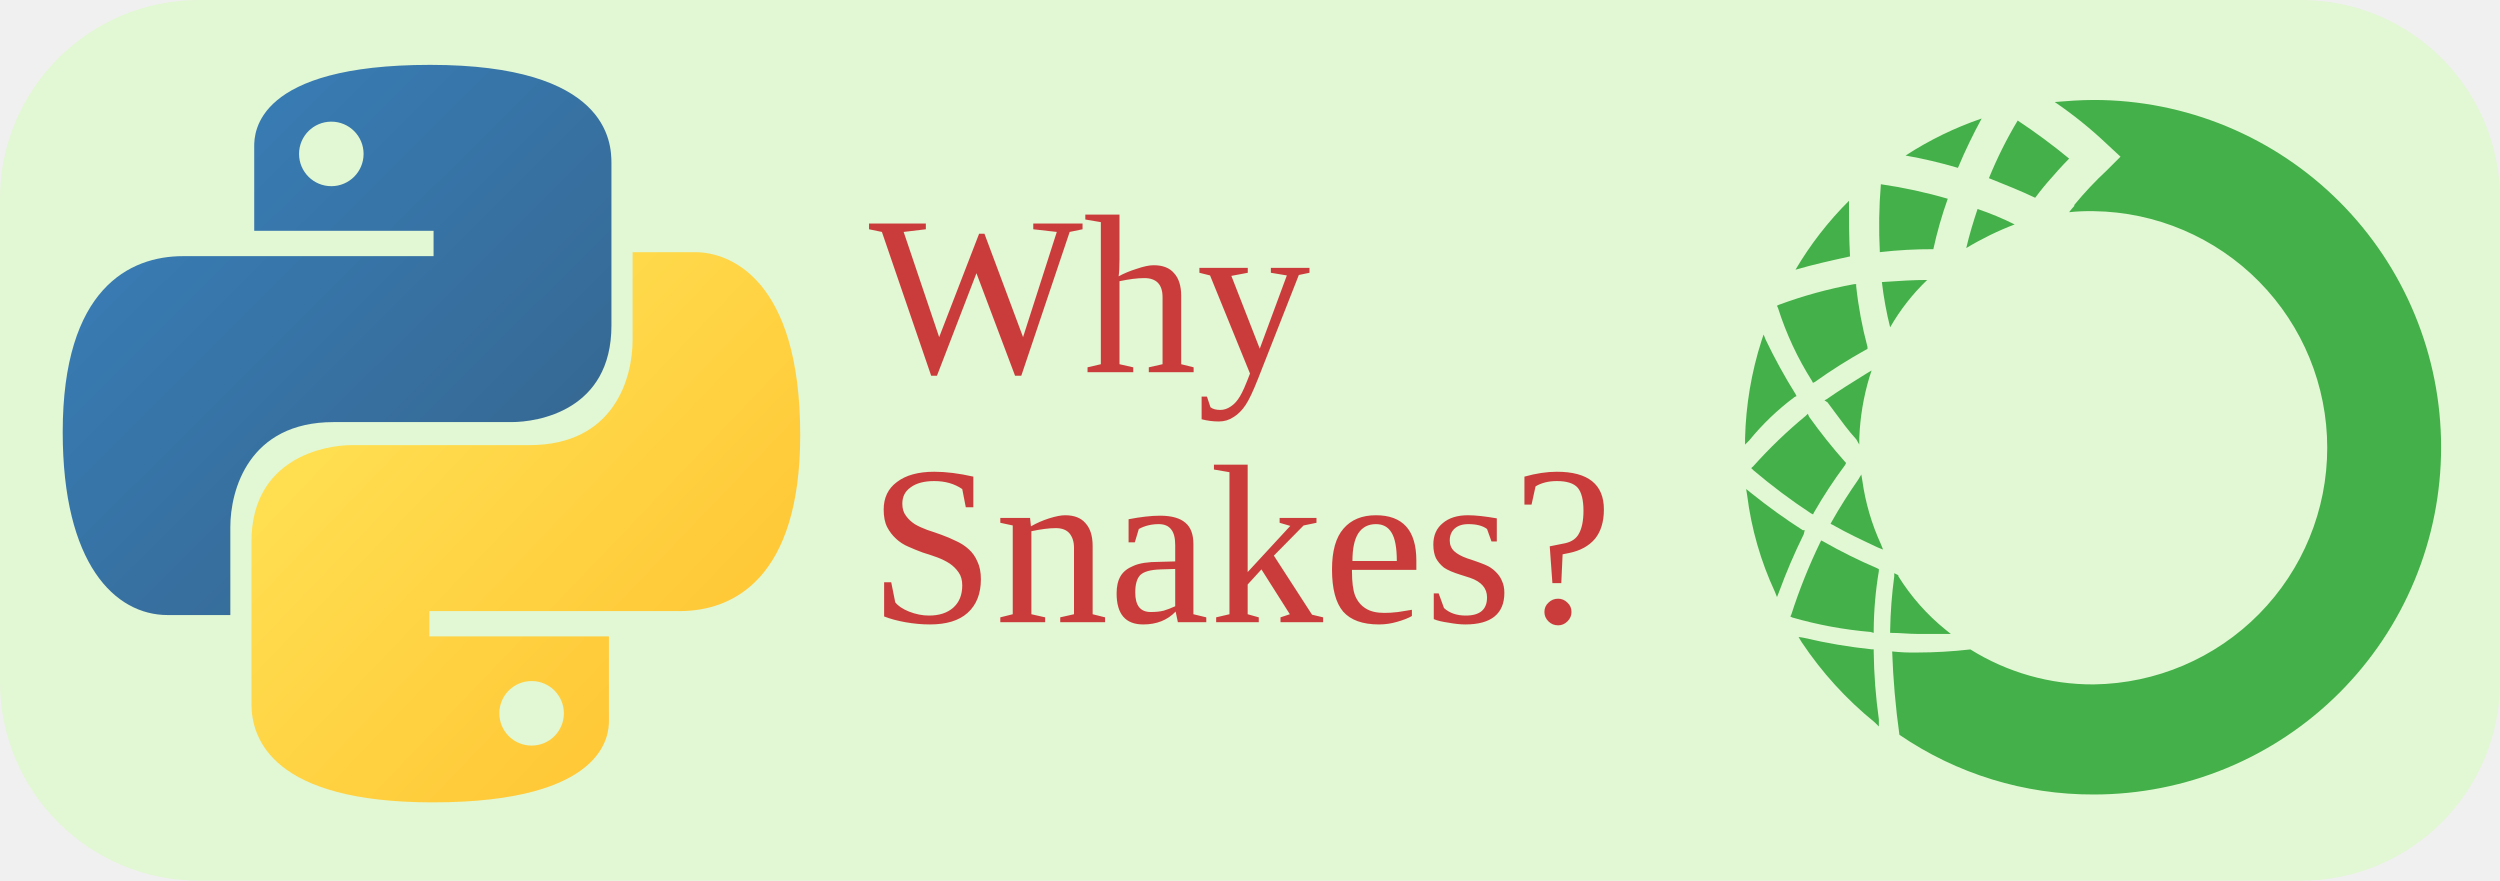
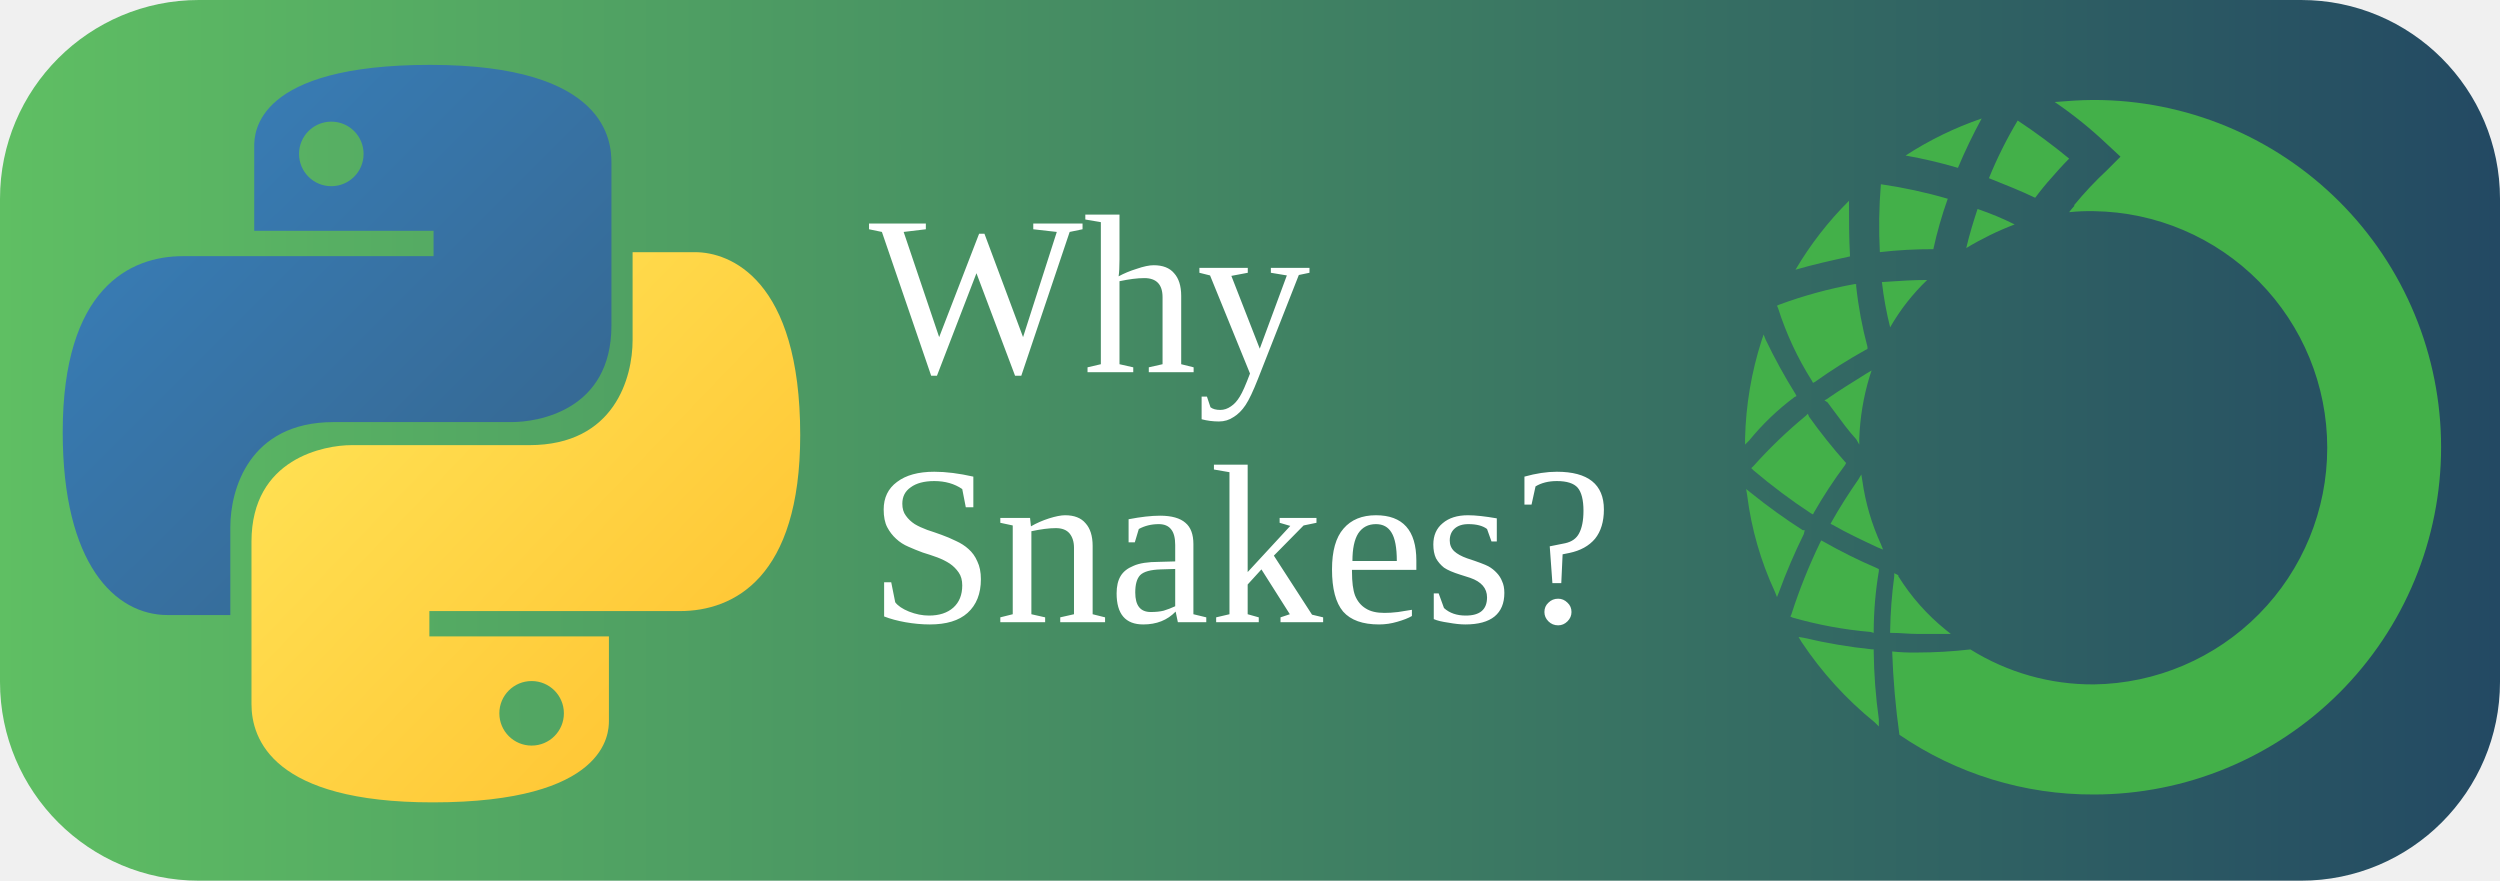
- <svg xmlns="http://www.w3.org/2000/svg" width="88" height="31" viewBox="0 0 88 31" version="1.1" id="svg5">
-   <defs id="defs5" />
-   <rect x="0" y="0" width="88" height="31" rx="7" fill="#e5e5e5" id="rect1" style="fill:#e2f7d3;fill-opacity:1" />
+ <svg xmlns="http://www.w3.org/2000/svg" xmlns:xlink="http://www.w3.org/1999/xlink" width="88" height="31" viewBox="0 0 88 31" version="1.1" id="svg5">
+   <defs id="defs5">
+     <linearGradient id="linearGradient1">
+       <stop style="stop-color:#5fbf63;stop-opacity:1;" offset="0" id="stop5" />
+       <stop style="stop-color:#234963;stop-opacity:1;" offset="1" id="stop6" />
+     </linearGradient>
+     <linearGradient xlink:href="#linearGradient1" id="linearGradient6" x1="0" y1="15.5" x2="88" y2="15.5" gradientUnits="userSpaceOnUse" />
+   </defs>
+   <rect x="0" y="0" width="88" height="31" rx="7" fill="#e5e5e5" id="rect1" style="fill:url(#linearGradient6);fill-opacity:1" />
  <g transform="matrix(0.236,0,0,0.236,2.157925,2.301466)" id="g4">
    <linearGradient id="python-blue" gradientUnits="userSpaceOnUse" x1="63.816" y1="56.683" x2="118.493" y2="1.823" gradientTransform="matrix(1,0,0,-1,-53.2974,66.4321)">
      <stop offset="0" style="stop-color:#387EB8" id="stop1" />
      <stop offset="1" style="stop-color:#366994" id="stop2" />
    </linearGradient>
    <path fill="url(#python-blue)" d="m 55.023,-0.077 c -25.971,0 -26.25,10.081 -26.25,12.156 0,3.148 0,12.594 0,12.594 h 26.75 v 3.781 c 0,0 -27.852,0 -37.375,0 -7.949,0 -17.938,4.833 -17.938,26.25 0,19.673 7.792,27.281 15.656,27.281 2.335,0 9.344,0 9.344,0 0,0 0,-9.765 0,-13.125 0,-5.491 2.721,-15.656 15.406,-15.656 15.91,0 19.971,0 26.531,0 3.902,0 14.906,-1.696 14.906,-14.406 0,-13.452 0,-17.89 0,-24.219 0.001,-3.153 -0.538,-14.656 -27.03,-14.656 z m -14.75,8.469 c 2.662,0 4.813,2.15 4.813,4.813 0,2.661 -2.151,4.813 -4.813,4.813 -2.662,0 -4.813,-2.151 -4.813,-4.813 0,-2.663 2.151,-4.813 4.813,-4.813 z" id="path2" style="fill:url(#python-blue)" />
    <linearGradient id="python-yellow" gradientUnits="userSpaceOnUse" x1="97.044" y1="21.632" x2="155.667" y2="-34.531" gradientTransform="matrix(1,0,0,-1,-53.2974,66.4321)">
      <stop offset="0" style="stop-color:#FFE052" id="stop3" />
      <stop offset="1" style="stop-color:#FFC331" id="stop4" />
    </linearGradient>
    <path fill="url(#python-yellow)" d="m 55.397,109.923 c 25.959,0 26.282,-10.271 26.282,-12.156 0,-3.148 0,-12.594 0,-12.594 H 54.897 v -3.781 c 0,0 28.032,0 37.375,0 8.009,0 17.938,-4.954 17.938,-26.25 0,-23.322 -10.538,-27.281 -15.656,-27.281 -2.336,0 -9.344,0 -9.344,0 0,0 0,10.216 0,13.125 0,5.491 -2.631,15.656 -15.406,15.656 -15.91,0 -19.476,0 -26.532,0 -3.892,0 -14.906,1.896 -14.906,14.406 0,14.475 0,18.265 0,24.219 0,5.23 3.196,14.656 27.031,14.656 z m 14.751,-8.469 c -2.662,0 -4.813,-2.151 -4.813,-4.813 0,-2.662 2.15,-4.813 4.813,-4.813 2.661,0 4.813,2.151 4.813,4.813 0,2.662 -2.152,4.813 -4.813,4.813 z" id="path4" style="fill:url(#python-yellow)" />
  </g>
  <g transform="matrix(0.049,0,0,0.049,61.13254,3.198534)" id="g5">
    <path d="m 256.54,6.541 c -9.546,0 -19.109,0.732 -28.09,1.464 a 299.28,299.28 0 0 1 37.686,30.4 l 9.562,8.881 -9.562,9.563 a 257.875,257.875 0 0 0 -23.649,25.129 v 0.731 a 52.243,52.243 0 0 0 -3.692,4.44 140.62,140.62 0 0 1 17.745,-0.731 c 44.686,0.599 87.327,18.792 118.71,50.59 A 169.997,169.997 0 0 1 424.21,256.4 c 0,44.687 -17.579,87.577 -48.96,119.375 a 170.021,170.021 0 0 1 -118.71,50.607 165.673,165.673 0 0 1 -88.691,-25.13 340.864,340.864 0 0 1 -38.417,2.23 140.775,140.775 0 0 1 -17.761,-0.766 576.943,576.943 0 0 0 5.205,59.854 245.585,245.585 0 0 0 139.664,42.89 c 32.762,0 65.192,-6.453 95.46,-18.992 A 249.758,249.758 0 0 0 432.94,432.402 249.229,249.229 0 0 0 487.007,351.461 249.382,249.382 0 0 0 505.999,256 c 0,-32.762 -6.453,-65.192 -18.992,-95.46 A 249.229,249.229 0 0 0 432.94,79.6 249.758,249.758 0 0 0 352,25.532 249.382,249.382 0 0 0 256.54,6.54 Z M 121.3,46.455 A 247.805,247.805 0 0 1 175.965,19.845 383.443,383.443 0 0 0 158.918,55.302 343.067,343.067 0 0 0 121.3,46.455 Z m -14.02,90.703 c 9.962,-0.665 19.442,-1.314 29.536,-1.314 a 151.088,151.088 0 0 0 -26.609,34.01 253.634,253.634 0 0 1 -5.92,-32.497 l 2.993,-0.2 z m -8.88,250.74 v 1.463 l -2.246,-0.665 A 293.045,293.045 0 0 1 39.993,378.335 l -1.464,-0.732 0.732,-1.497 a 397.778,397.778 0 0 1 20.672,-51.654 l 0.765,-1.497 1.464,0.748 a 379.056,379.056 0 0 0 38.433,19.109 l 1.497,0.732 v 1.463 a 268.584,268.584 0 0 0 -3.692,42.89 z m 0,14.734 v -1.463 h -1.514 a 381.511,381.511 0 0 1 -48.029,-8.116 l -4.44,-0.732 2.228,3.692 a 258.618,258.618 0 0 0 52.486,57.625 l 2.96,2.96 V 451.41 A 385.926,385.926 0 0 1 98.4,402.632 Z M 238.795,48.65 c -5.155,5.189 -10.36,11.092 -15.516,17.013 -0.632,0.732 -4.424,5.155 -8.881,11.126 -10.328,-4.923 -20.921,-9.147 -31.415,-13.338 l -1.813,-0.715 a 303.496,303.496 0 0 1 20.672,-41.427 439.66,439.66 0 0 1 36.953,27.34 z m -184.75,159.654 0.733,1.463 1.463,-0.732 a 384.844,384.844 0 0 1 36.221,-22.9 l 1.464,-0.732 v -1.497 A 286.994,286.994 0 0 1 85.81,140.351 v -1.497 H 84.347 A 321.897,321.897 0 0 0 30.38,153.64 l -1.48,0.732 0.732,1.496 a 224.993,224.993 0 0 0 24.414,52.437 z m -4.423,25.112 1.464,-1.464 0.881,2.112 a 389.263,389.263 0 0 0 25.877,32.48 l 0.732,0.748 -0.732,1.497 a 333.041,333.041 0 0 0 -22.301,33.993 l -0.732,1.463 -1.464,-0.731 A 425.24,425.24 0 0 1 11.92,272.48 l -1.496,-1.497 1.496,-1.347 a 344.828,344.828 0 0 1 37.702,-36.221 z m 79.794,156.693 h 24.38 l -3.692,-2.96 a 153.998,153.998 0 0 1 -33.993,-38.433 v -0.732 l -2.943,-1.497 v 2.229 a 335.975,335.975 0 0 0 -2.96,39.198 v 1.464 h 1.463 c 2.977,0 5.92,0.182 8.88,0.365 2.96,0.183 5.904,0.366 8.865,0.366 z M 151.6,77.504 a 294.07,294.07 0 0 0 -10.361,36.221 325.855,325.855 0 0 0 -38.417,2.129 361.767,361.767 0 0 1 0.732,-48.778 351.297,351.297 0 0 1 48.046,10.428 z m 13.288,35.423 a 216.788,216.788 0 0 1 34.758,-16.98 205.86,205.86 0 0 0 -26.643,-11.076 c -2.927,8.848 -5.887,18.477 -8.115,28.056 z M 47.41,315.587 h 1.447 l -0.715,2.928 a 419.267,419.267 0 0 0 -17.745,41.426 l -1.463,3.692 -1.464,-3.692 A 233.405,233.405 0 0 1 7.497,290.475 l -0.732,-4.457 3.692,2.96 a 423.418,423.418 0 0 0 36.953,26.61 z M 80.638,78.967 a 247.074,247.074 0 0 0 -38.417,49.51 c 12.457,-3.676 25.678,-6.586 38.866,-9.496 l 0.3,-0.067 C 80.638,105.56 80.638,92.288 80.638,78.967 Z m 7.4,170.713 v 4.424 l -2.111,-3.725 c -5.605,-6.153 -10.76,-13.188 -15.833,-20.073 -1.63,-2.195 -3.226,-4.39 -4.84,-6.52 l -2.228,-1.496 1.497,-0.732 c 9.18,-6.403 18.36,-12.09 27.524,-17.778 l 1.147,-0.715 3.692,-2.195 -1.463,4.457 a 174.559,174.559 0 0 0 -7.384,44.353 z m 2.196,30.318 -0.732,-4.424 -2.195,3.692 c -6.652,9.563 -13.321,19.94 -19.125,30.301 l -0.765,1.464 1.513,0.732 c 10.028,5.754 20.788,10.793 31.565,15.848 l 0.931,0.433 3.692,1.463 -1.463,-3.692 A 163.828,163.828 0 0 1 90.234,279.998 Z m -47.28,-60.735 -1.498,0.732 A 183.576,183.576 0 0 0 8.96,251.144 L 6,254.104 v -4.424 a 249.317,249.317 0 0 1 11.824,-70.214 l 1.497,-4.424 1.464,3.692 a 402.272,402.272 0 0 0 21.436,39.032 l 0.732,1.497 z" fill="#43b049" id="path5" />
  </g>
-   <text xml:space="preserve" style="font-size:8px;line-height:1.1;text-align:start;writing-mode:lr-tb;direction:ltr;text-anchor:start;fill:#ca3c3c;fill-opacity:1;stroke-width:0.6;stroke-dasharray:2.4, 0.6;stroke-dashoffset:0.06" x="30.574" y="13.103" id="text5">
+   <text xml:space="preserve" style="font-size:8px;line-height:1.1;text-align:start;writing-mode:lr-tb;direction:ltr;text-anchor:start;fill:#ffffff;fill-opacity:1;stroke-width:0.6;stroke-dasharray:2.4, 0.6;stroke-dashoffset:0.06" x="30.574" y="13.103" id="text5">
    <tspan id="tspan5" x="30.574" y="13.103">Why</tspan>
    <tspan x="30.574" y="21.903" id="tspan6">Snakes?</tspan>
  </text>
</svg>
